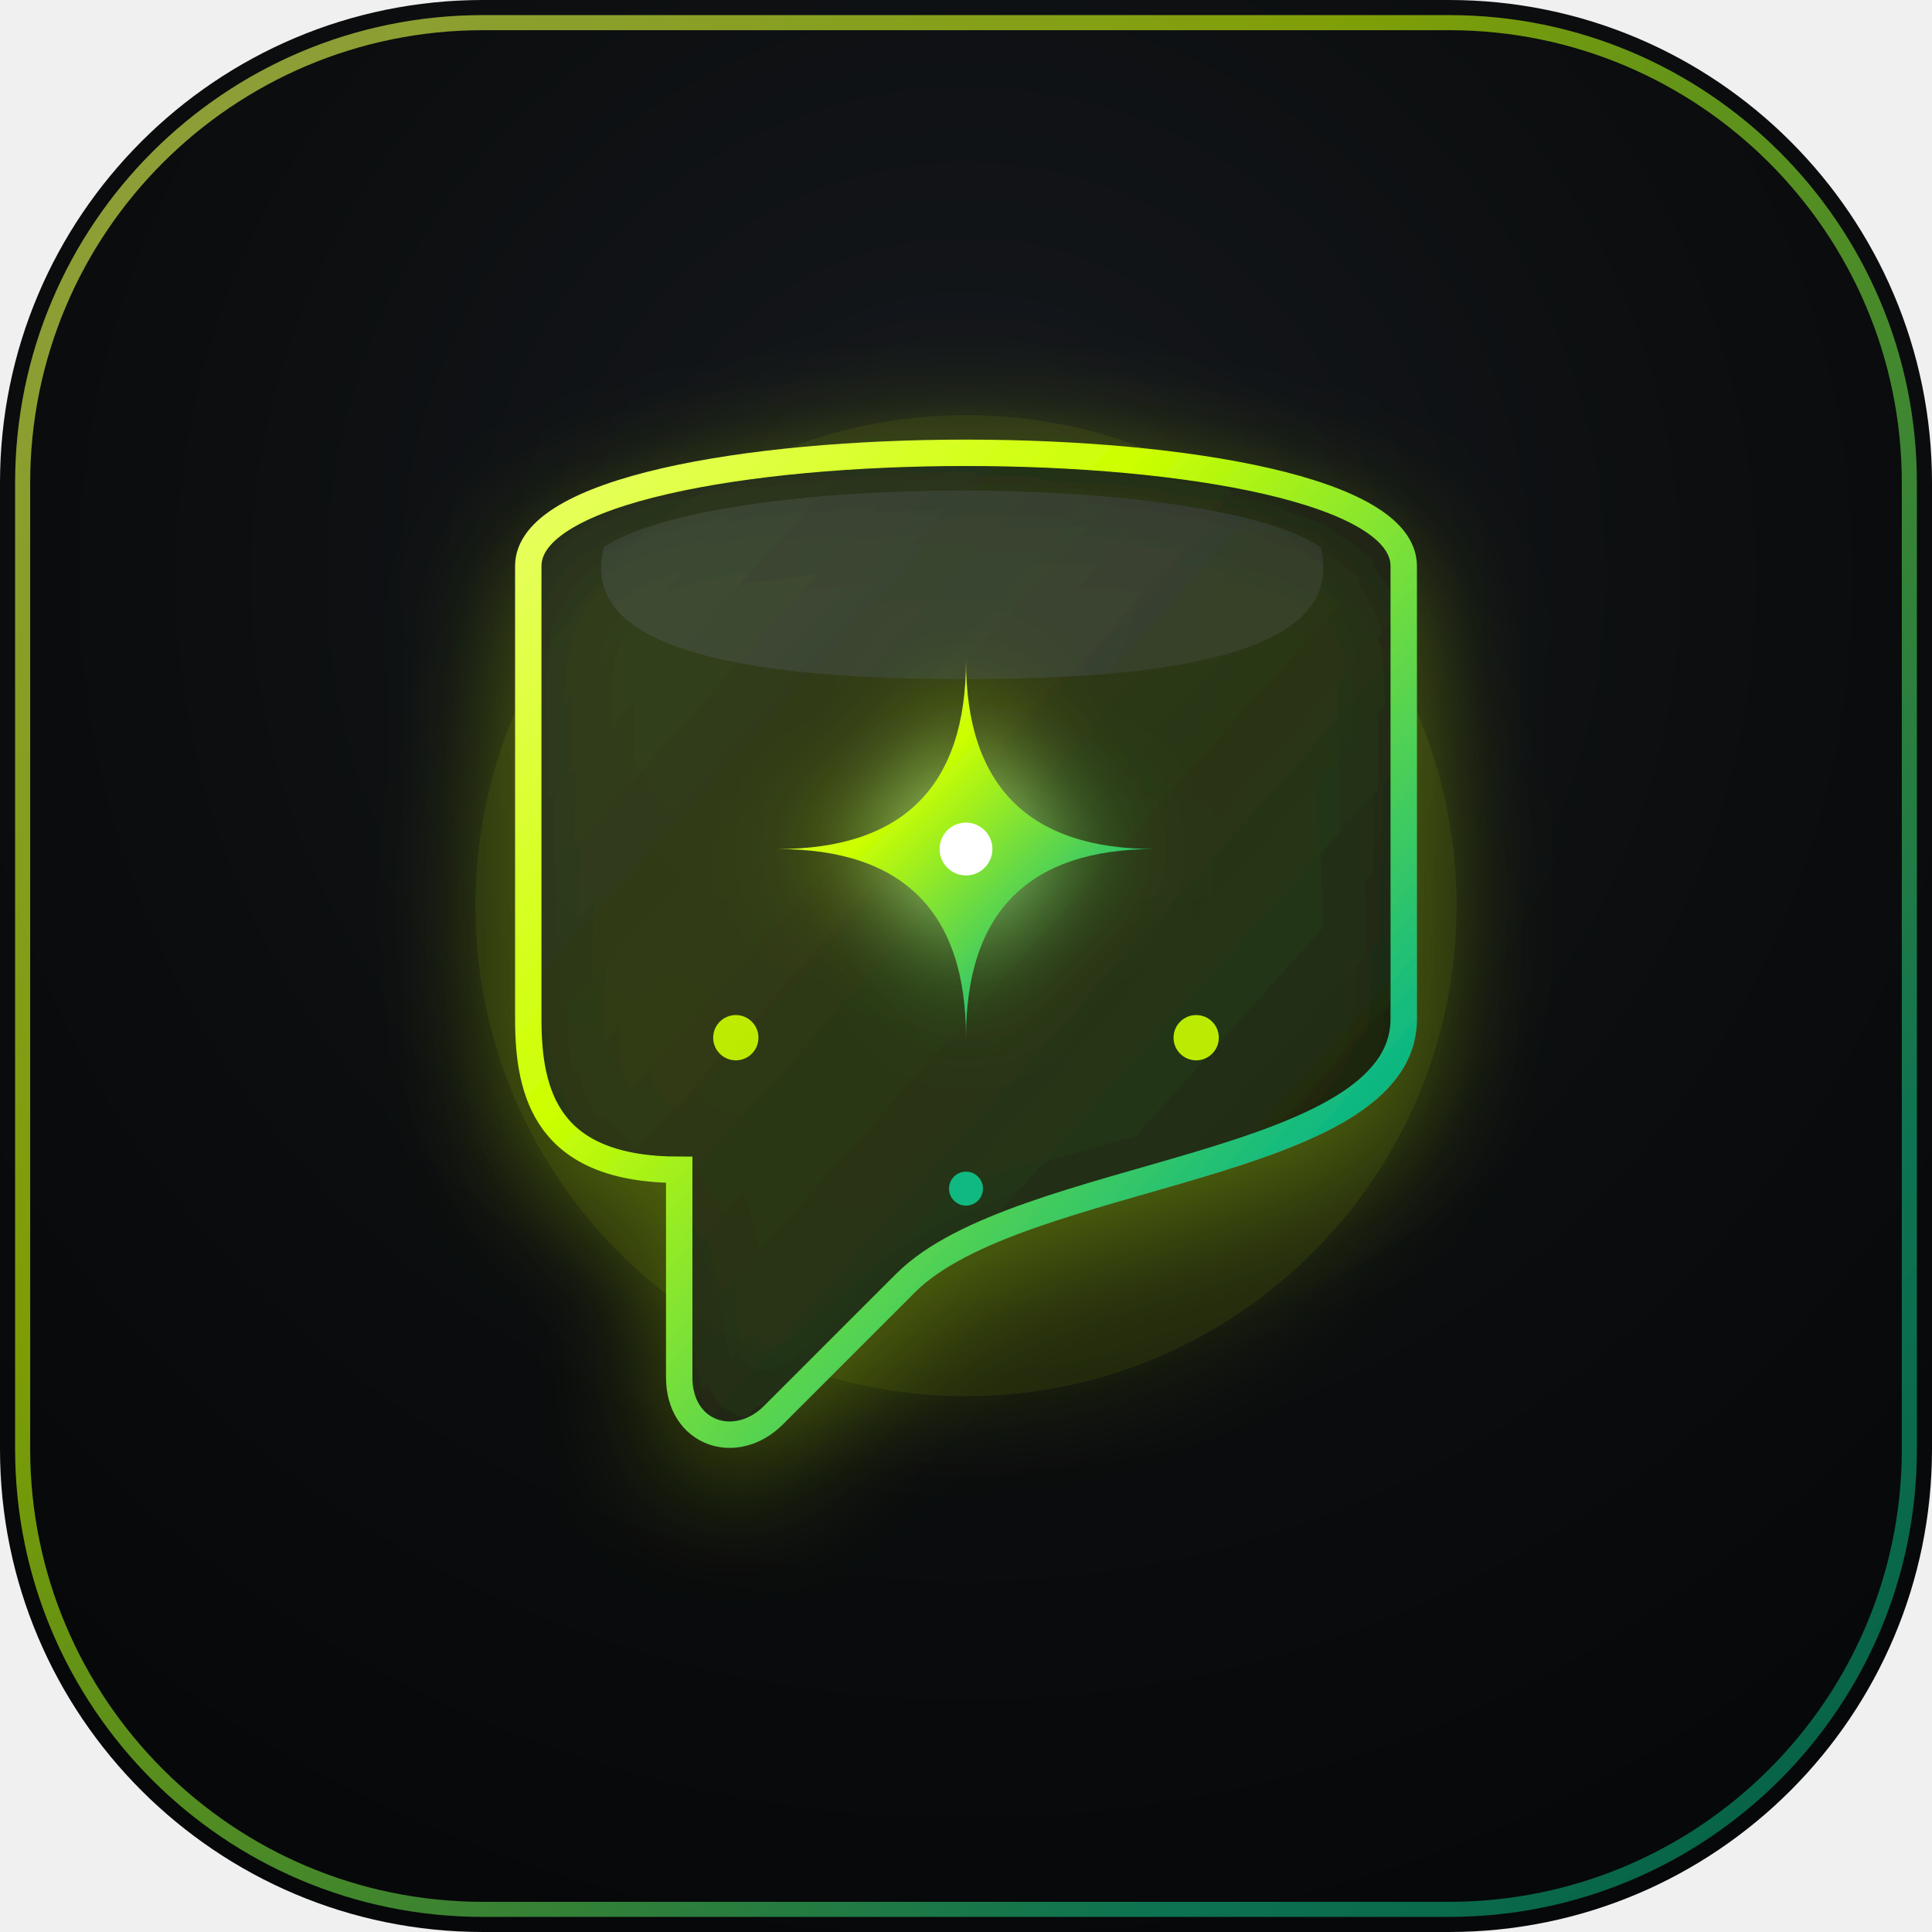
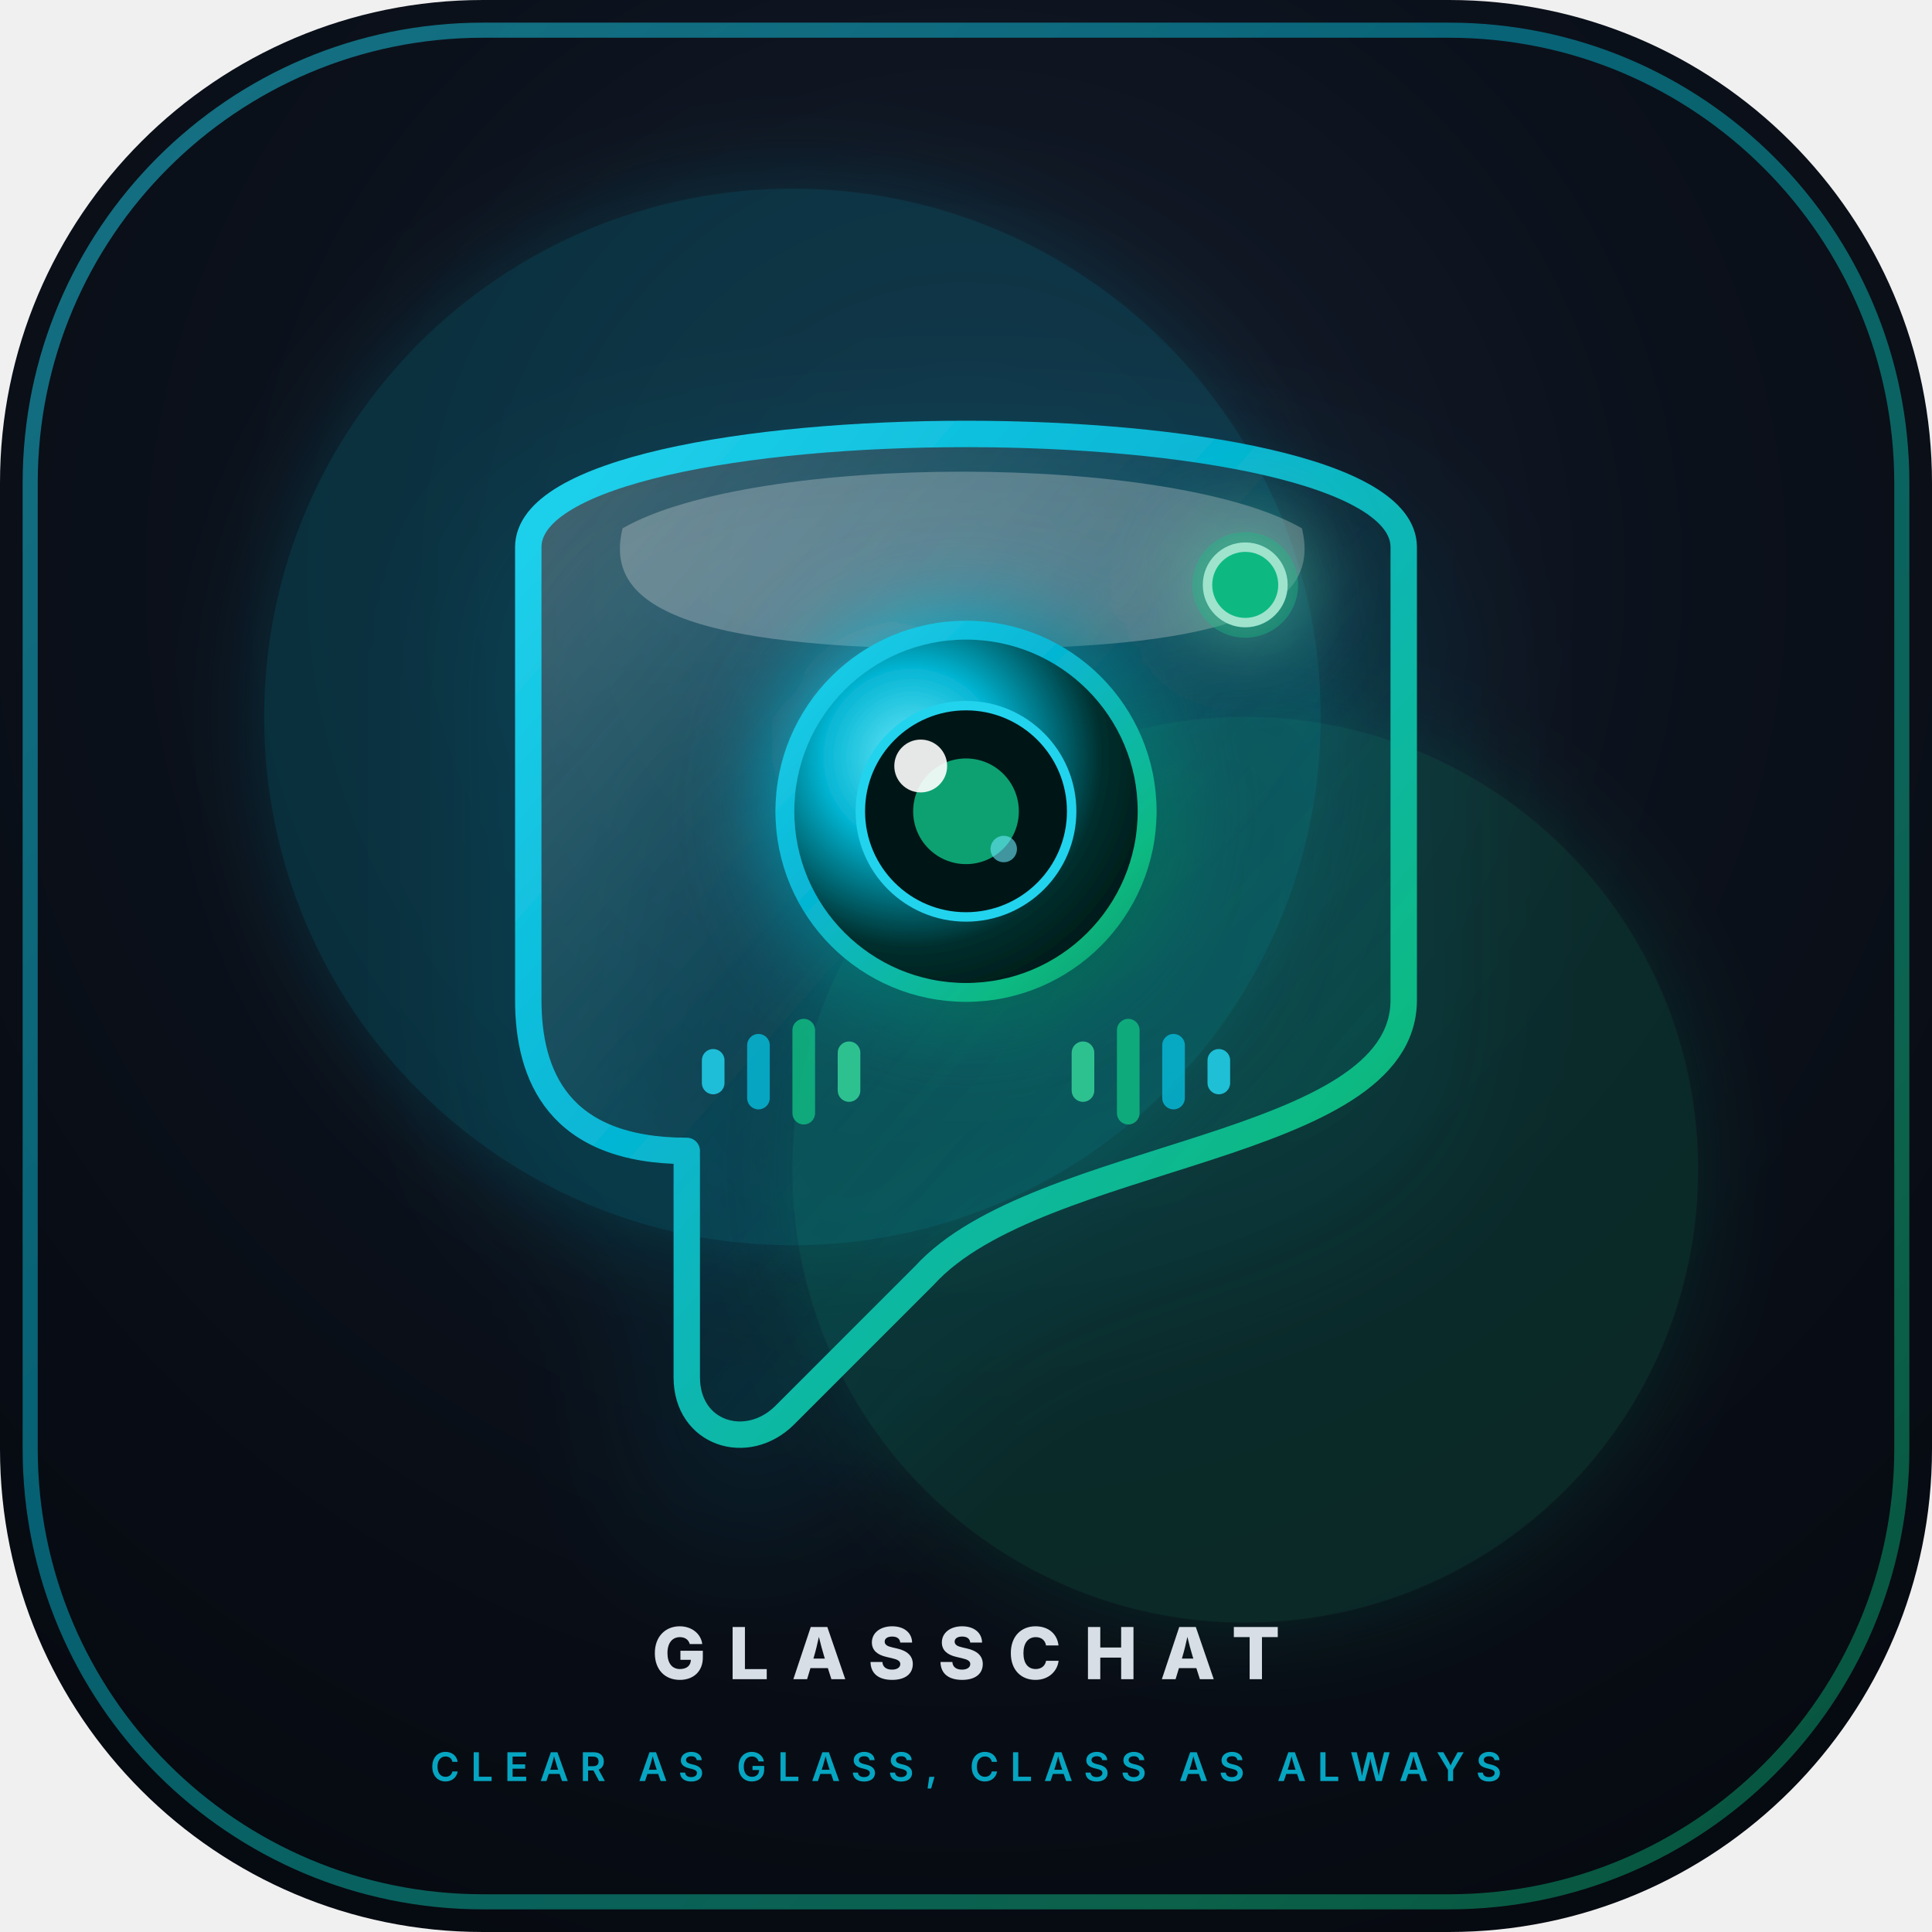
<svg xmlns="http://www.w3.org/2000/svg" viewBox="0 0 512 512" width="512" height="512">
  <defs>
    <radialGradient id="obsidianBg" cx="50%" cy="30%" r="85%">
-       <stop offset="0%" stop-color="#16191E" />
-       <stop offset="50%" stop-color="#0B0D0E" />
-       <stop offset="100%" stop-color="#050607" />
+       <stop offset="0%" stop-color="#161E2E" />
+       <stop offset="45%" stop-color="#0B111B" />
+       <stop offset="100%" stop-color="#05080E" />
    </radialGradient>
-     <linearGradient id="neonLimeGrad" x1="0%" y1="0%" x2="100%" y2="100%">
-       <stop offset="0%" stop-color="#EAFF66" />
-       <stop offset="35%" stop-color="#CCFF00" />
+     <linearGradient id="cyanEmeraldGrad" x1="0%" y1="0%" x2="100%" y2="100%">
+       <stop offset="0%" stop-color="#22D3EE" />
+       <stop offset="40%" stop-color="#06B6D4" />
      <stop offset="80%" stop-color="#10B981" />
      <stop offset="100%" stop-color="#059669" />
    </linearGradient>
-     <linearGradient id="glassShield" x1="0%" y1="0%" x2="100%" y2="100%">
-       <stop offset="0%" stop-color="#1A221E" stop-opacity="0.85" />
-       <stop offset="100%" stop-color="#0B0D0E" stop-opacity="0.95" />
+     <linearGradient id="frostedGlassFill" x1="0%" y1="0%" x2="100%" y2="100%">
+       <stop offset="0%" stop-color="#FFFFFF" stop-opacity="0.22" />
+       <stop offset="50%" stop-color="#06B6D4" stop-opacity="0.08" />
+       <stop offset="100%" stop-color="#10B981" stop-opacity="0.18" />
    </linearGradient>
-     <filter id="emeraldGlow" x="-30%" y="-30%" width="160%" height="160%">
-       <feGaussianBlur stdDeviation="14" result="blur" />
+     <radialGradient id="lensReflect" cx="35%" cy="35%" r="70%">
+       <stop offset="0%" stop-color="#67E8F9" />
+       <stop offset="35%" stop-color="#06B6D4" />
+       <stop offset="75%" stop-color="#042F2E" />
+       <stop offset="100%" stop-color="#021A17" />
+     </radialGradient>
+     <filter id="neonGlow" x="-30%" y="-30%" width="160%" height="160%">
+       <feGaussianBlur stdDeviation="12" result="blur" />
      <feComposite in="SourceGraphic" in2="blur" operator="over" />
    </filter>
-     <filter id="neonDropShadow" x="-20%" y="-20%" width="140%" height="140%">
-       <feDropShadow dx="0" dy="10" stdDeviation="16" flood-color="#CCFF00" flood-opacity="0.3" />
+     <filter id="glassShadow" x="-20%" y="-20%" width="140%" height="140%">
+       <feDropShadow dx="0" dy="16" stdDeviation="20" flood-color="#06B6D4" flood-opacity="0.35" />
    </filter>
  </defs>
  <rect width="512" height="512" rx="128" fill="url(#obsidianBg)" />
-   <rect x="6" y="6" width="500" height="500" rx="122" fill="none" stroke="url(#neonLimeGrad)" stroke-width="4" stroke-opacity="0.6" />
-   <circle cx="256" cy="240" r="130" fill="#CCFF00" opacity="0.12" filter="url(#emeraldGlow)" />
-   <g filter="url(#neonDropShadow)">
-     <path d="M140 150 C140 110, 372 110, 372 150 L372 270 C372 310, 270 310, 240 340 L205 375 C195 385, 180 380, 180 365 L180 310 C145 310, 140 290, 140 270 Z" fill="url(#glassShield)" stroke="url(#neonLimeGrad)" stroke-width="7" />
-     <path d="M160 145 C190 125, 320 125, 350 145 C355 165, 335 180, 256 180 C175 180, 155 165, 160 145 Z" fill="#FFFFFF" opacity="0.1" />
+   <rect x="8" y="8" width="496" height="496" rx="120" fill="none" stroke="url(#cyanEmeraldGrad)" stroke-width="4" stroke-opacity="0.5" />
+   <circle cx="210" cy="190" r="140" fill="#06B6D4" opacity="0.18" filter="url(#neonGlow)" />
+   <circle cx="330" cy="310" r="120" fill="#10B981" opacity="0.16" filter="url(#neonGlow)" />
+   <g filter="url(#glassShadow)">
+     <path d="M140 145 C140 105, 372 105, 372 145 L372 265 C372 305, 275 305, 245 338 L208 375 C198 385, 182 380, 182 365 L182 305 C148 305, 140 285, 140 265 Z" fill="url(#frostedGlassFill)" stroke="url(#cyanEmeraldGrad)" stroke-width="7" stroke-linecap="round" stroke-linejoin="round" />
+     <path d="M165 140 C200 120, 310 120, 345 140 C350 160, 330 172, 256 172 C180 172, 160 160, 165 140 Z" fill="#FFFFFF" opacity="0.25" />
  </g>
-   <g filter="url(#emeraldGlow)">
-     <path d="M256 175 Q256 225 306 225 Q256 225 256 275 Q256 225 206 225 Q256 225 256 175 Z" fill="url(#neonLimeGrad)" />
-     <circle cx="256" cy="225" r="7" fill="#FFFFFF" />
+   <g filter="url(#neonGlow)">
+     <circle cx="256" cy="215" r="48" fill="url(#lensReflect)" stroke="url(#cyanEmeraldGrad)" stroke-width="5" />
+     <circle cx="256" cy="215" r="28" fill="#031818" stroke="#22D3EE" stroke-width="2.5" />
+     <circle cx="256" cy="215" r="14" fill="#10B981" opacity="0.85" />
+     <circle cx="244" cy="203" r="7" fill="#FFFFFF" opacity="0.9" />
+     <circle cx="266" cy="225" r="3.5" fill="#67E8F9" opacity="0.6" />
+     <circle cx="330" cy="155" r="10" fill="#10B981" stroke="#FFFFFF" stroke-width="2.5" />
+     <circle cx="330" cy="155" r="14" fill="#10B981" opacity="0.4" />
  </g>
-   <circle cx="195" cy="275" r="6" fill="#CCFF00" opacity="0.9" />
-   <circle cx="317" cy="275" r="6" fill="#CCFF00" opacity="0.9" />
-   <circle cx="256" cy="315" r="4.5" fill="#10B981" />
+   <g opacity="0.85">
+     <rect x="186" y="278" width="6" height="12" rx="3" fill="#22D3EE" />
+     <rect x="198" y="274" width="6" height="20" rx="3" fill="#06B6D4" />
+     <rect x="210" y="270" width="6" height="28" rx="3" fill="#10B981" />
+     <rect x="222" y="276" width="6" height="16" rx="3" fill="#34D399" />
+     <rect x="284" y="276" width="6" height="16" rx="3" fill="#34D399" />
+     <rect x="296" y="270" width="6" height="28" rx="3" fill="#10B981" />
+     <rect x="308" y="274" width="6" height="20" rx="3" fill="#06B6D4" />
+     <rect x="320" y="278" width="6" height="12" rx="3" fill="#22D3EE" />
+   </g>
+   <text x="256" y="445" font-family="'Plus Jakarta Sans', -apple-system, sans-serif" font-size="19" font-weight="800" letter-spacing="6" fill="#E2E8F0" text-anchor="middle" opacity="0.95">GLASSCHAT</text>
+   <text x="256" y="472" font-family="'Plus Jakarta Sans', -apple-system, sans-serif" font-size="10.5" font-weight="600" letter-spacing="3" fill="#06B6D4" text-anchor="middle" opacity="0.9">CLEAR AS GLASS, CLASS AS ALWAYS</text>
</svg>
